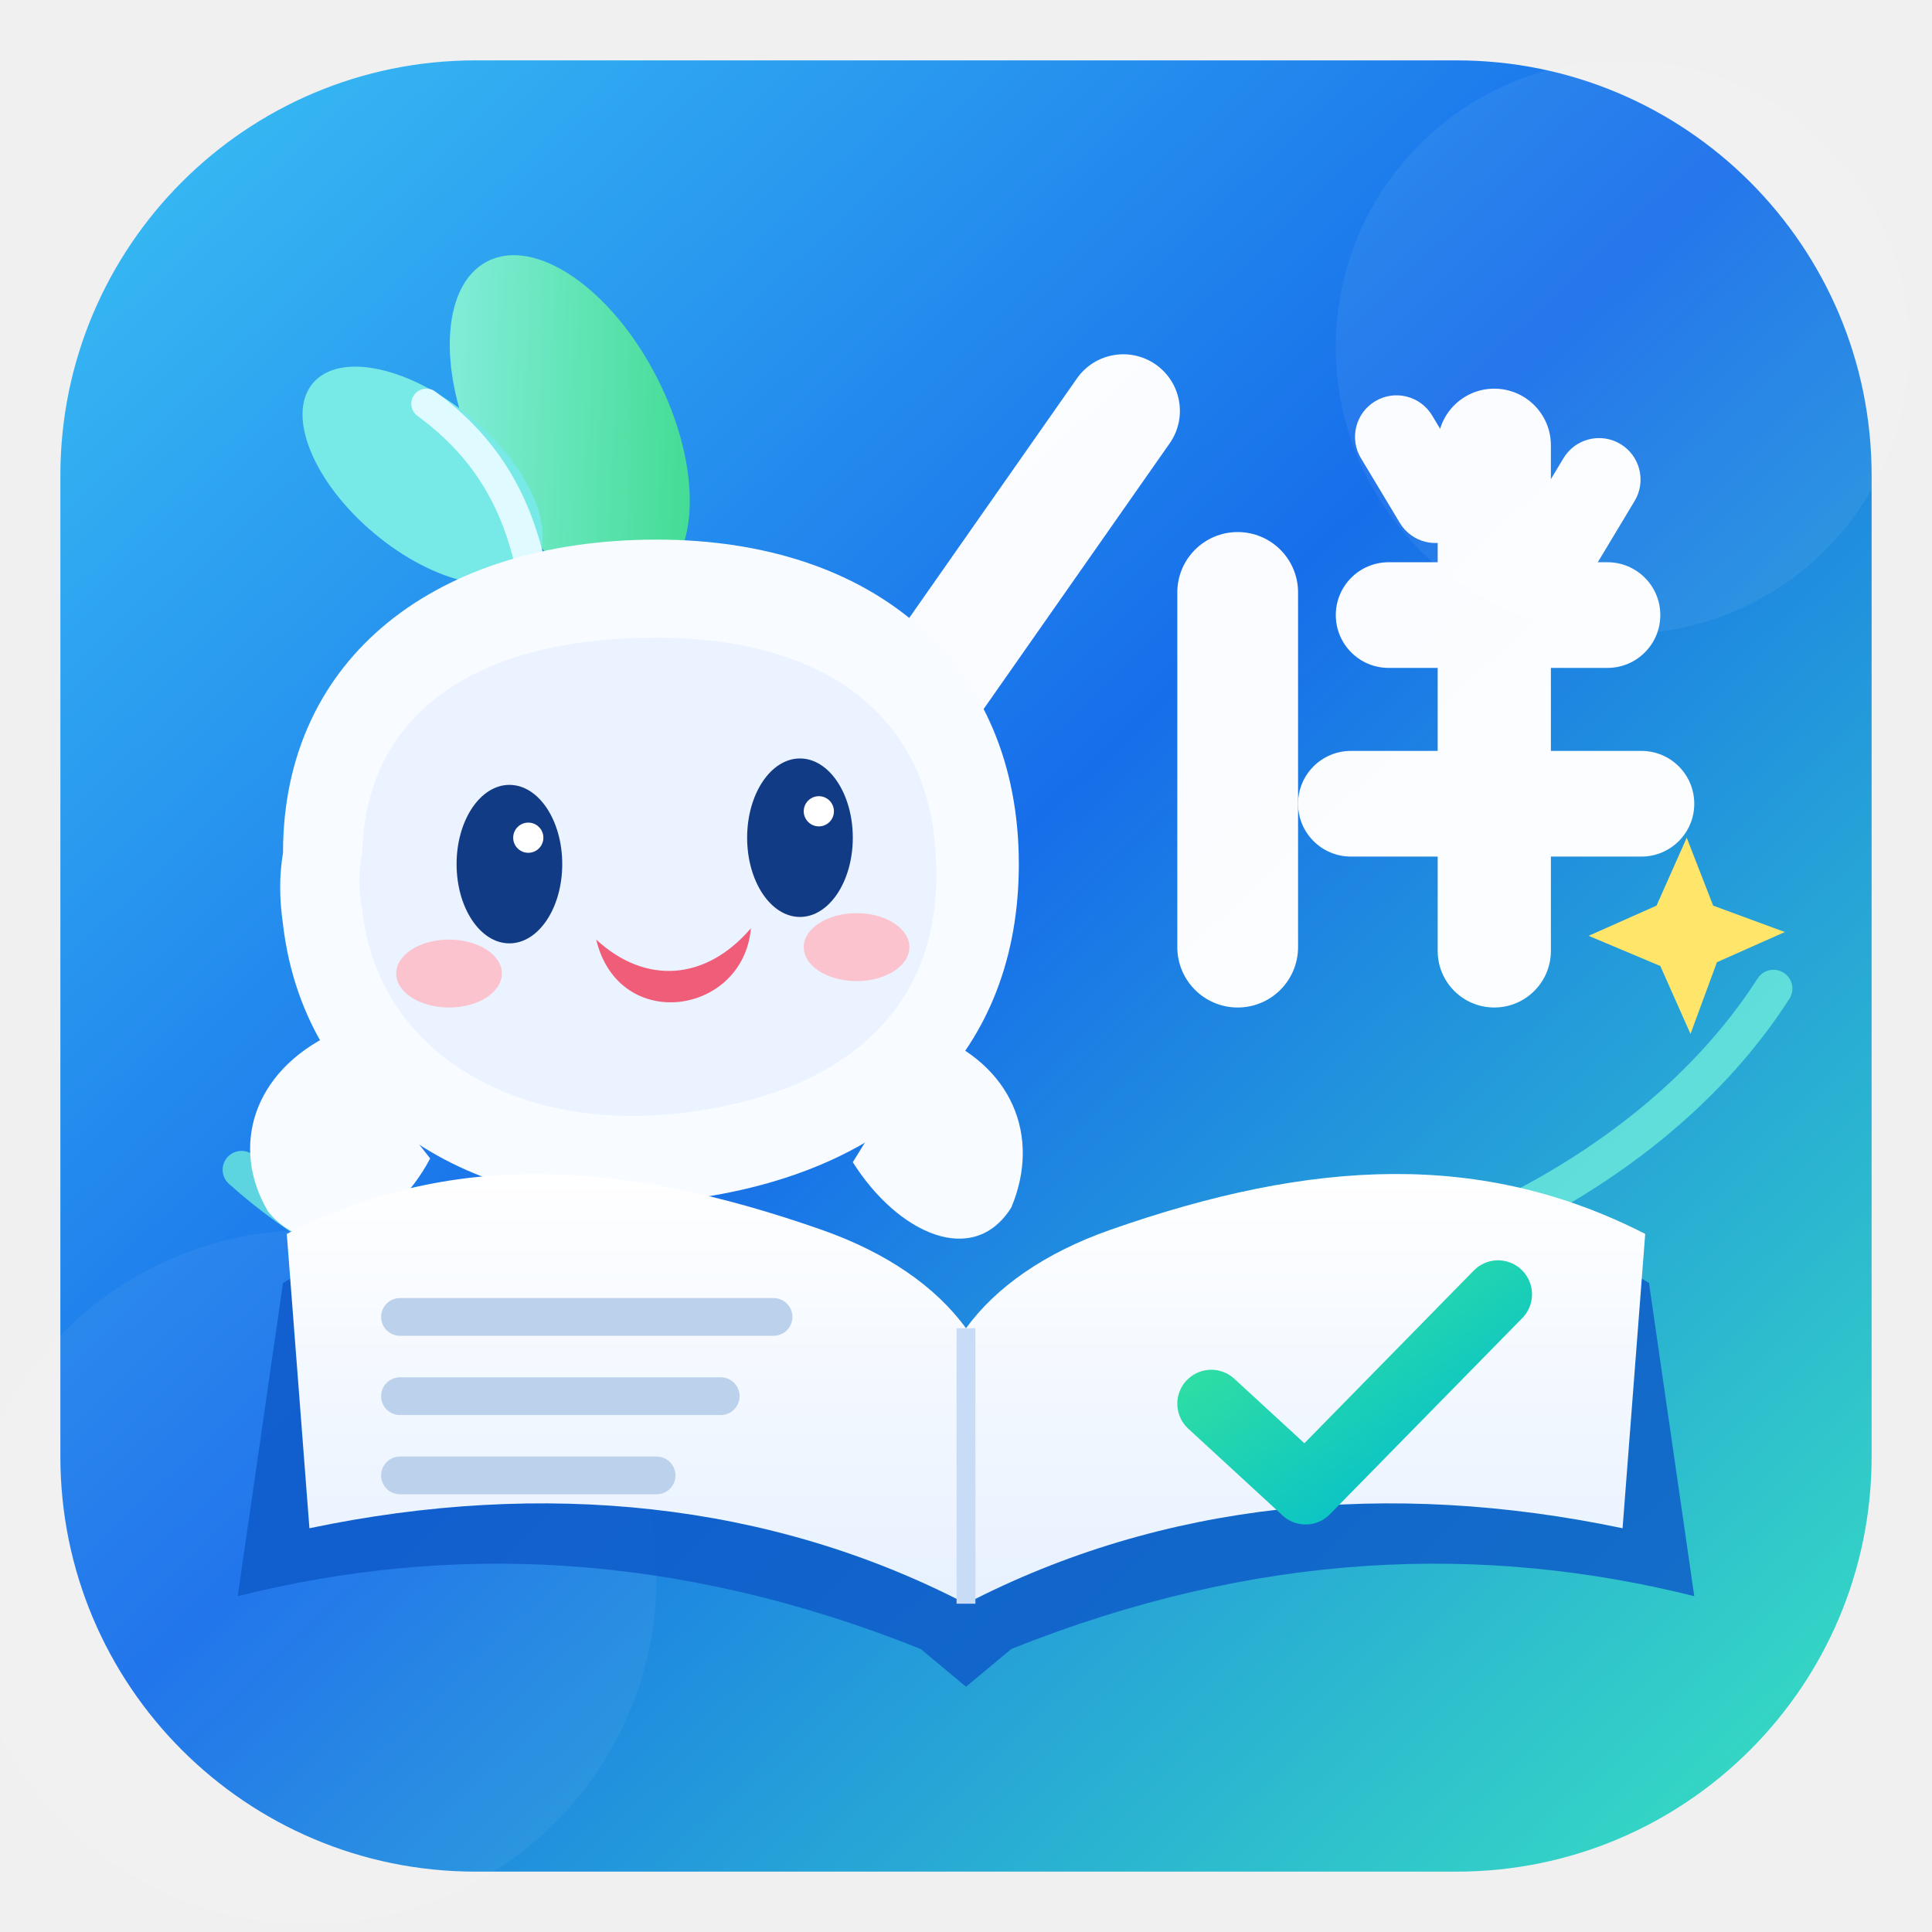
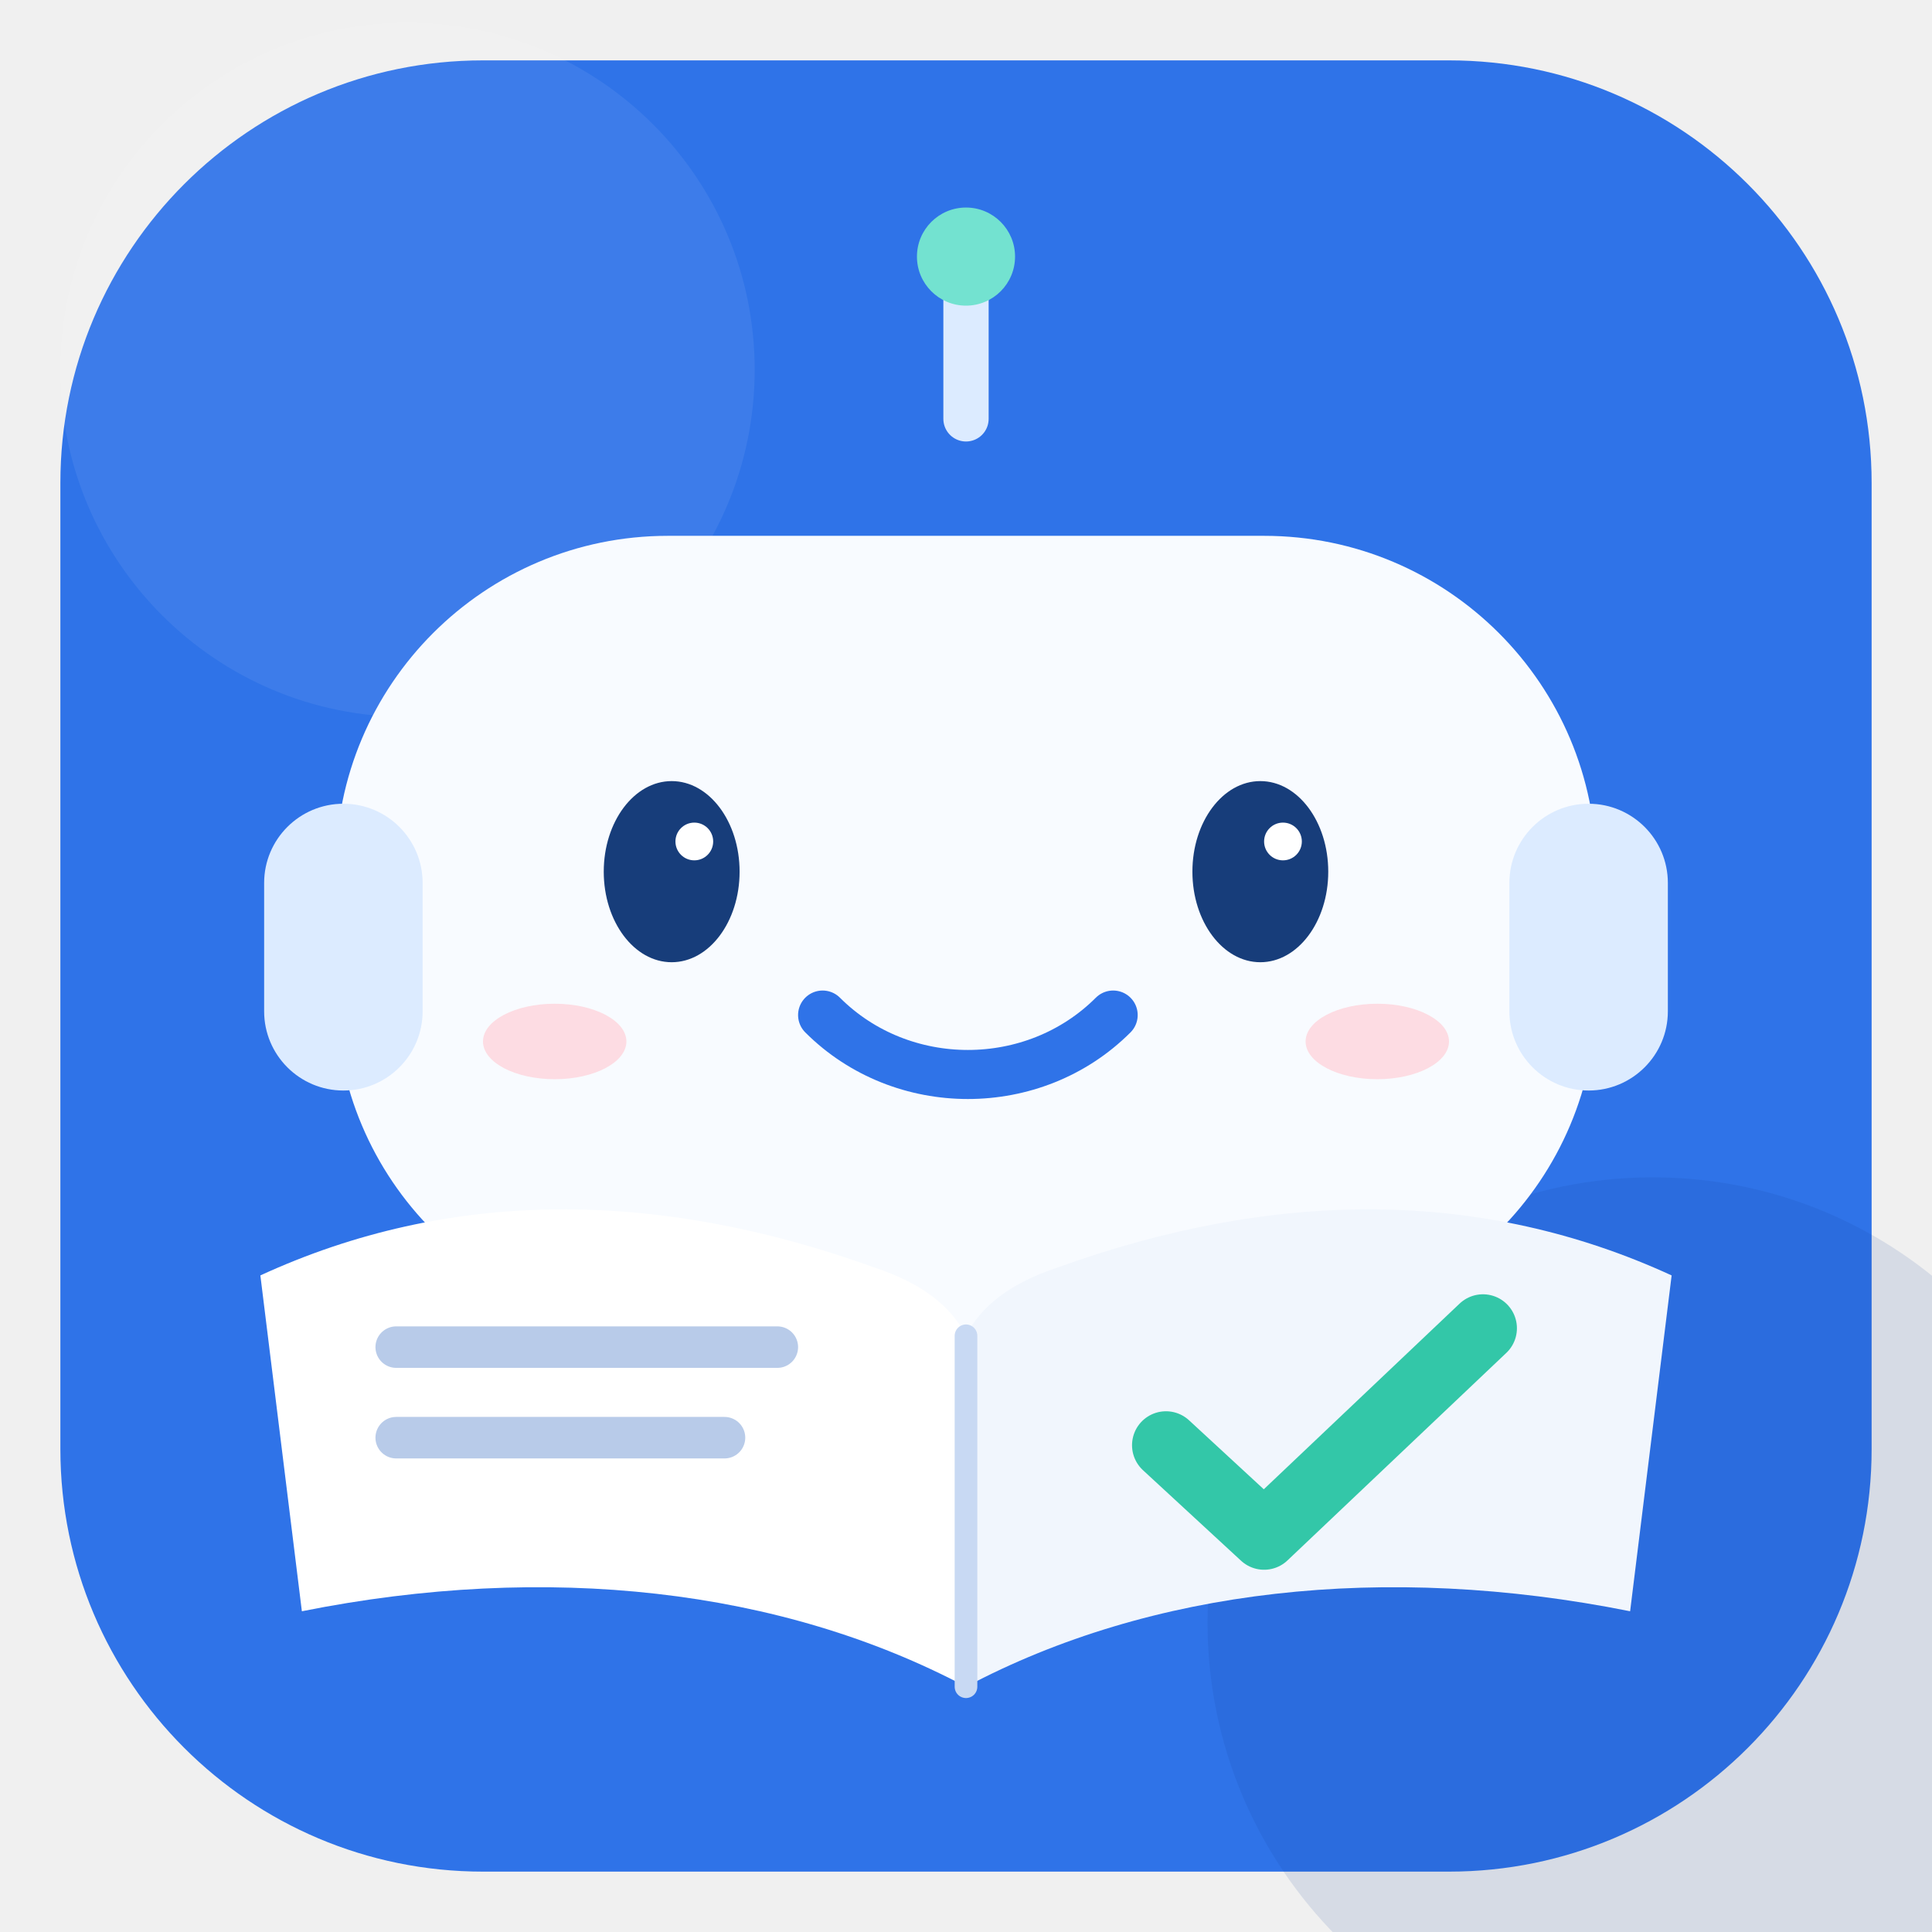
<svg xmlns="http://www.w3.org/2000/svg" width="512" height="512" viewBox="0 0 512 512">
-   <defs>
-     <linearGradient id="bg" x1="40" y1="36" x2="462" y2="478" gradientUnits="userSpaceOnUse">
-       <stop stop-color="#37B9F3" />
-       <stop offset="0.48" stop-color="#176EEA" />
-       <stop offset="1" stop-color="#35D8C4" />
-     </linearGradient>
-     <linearGradient id="leaf" x1="0" y1="0" x2="1" y2="1">
-       <stop stop-color="#8EF0E7" />
-       <stop offset="1" stop-color="#37D987" />
-     </linearGradient>
-     <linearGradient id="book" x1="0" y1="0" x2="0" y2="1">
-       <stop stop-color="#FFFFFF" />
-       <stop offset="1" stop-color="#E7F1FF" />
-     </linearGradient>
-     <linearGradient id="tick" x1="0" y1="0" x2="1" y2="1">
-       <stop stop-color="#38E59B" />
-       <stop offset="1" stop-color="#00BBD0" />
-     </linearGradient>
-   </defs>
-   <rect x="16" y="16" width="480" height="480" rx="110" fill="url(#bg)" />
-   <circle cx="430" cy="92" r="76" fill="#FFFFFF" opacity="0.06" />
-   <circle cx="82" cy="418" r="92" fill="#FFFFFF" opacity="0.05" />
-   <path d="M64 310C124 364 252 380 382 330C422 314 452 290 470 262" fill="none" stroke="#72F0DC" stroke-width="10" stroke-linecap="round" opacity="0.75" />
-   <path d="M447 222L454 240L473 247L455 255L448 274L440 256L421 248L439 240L447 222Z" fill="#FFE66B" />
-   <g fill="#FFFFFF" opacity="0.98">
-     <rect x="294" y="88" width="30" height="132" rx="15" transform="rotate(35 294 88)" />
-     <rect x="312" y="141" width="32" height="126" rx="16" />
-     <rect x="381" y="103" width="30" height="164" rx="15" />
-     <rect x="354" y="149" width="86" height="28" rx="14" />
-     <rect x="344" y="199" width="105" height="28" rx="14" />
-     <rect x="355" y="112" width="22" height="42" rx="11" transform="rotate(-31 355 112)" />
-     <rect x="420" y="112" width="22" height="42" rx="11" transform="rotate(31 420 112)" />
-   </g>
-   <ellipse cx="151" cy="112" rx="26" ry="48" transform="rotate(-27 151 112)" fill="url(#leaf)" />
-   <ellipse cx="112" cy="126" rx="20" ry="38" transform="rotate(-50 112 126)" fill="#77E9E7" />
-   <path d="M141 152C137 132 128 118 113 107" fill="none" stroke="#DFFBFF" stroke-width="8" stroke-linecap="round" />
-   <path d="M75 226C75 174 116 143 174 143C232 143 270 176 270 229C270 278 238 311 181 318C128 324 81 296 75 245C74 238 74 232 75 226Z" fill="#F8FBFF" />
-   <path d="M96 226C97 189 126 169 174 169C220 169 247 191 248 228C250 267 224 290 180 295C137 300 100 279 96 241C95 236 95 231 96 226Z" fill="#EAF3FF" />
-   <ellipse cx="135" cy="229" rx="14" ry="21" fill="#123B85" />
-   <ellipse cx="212" cy="222" rx="14" ry="21" fill="#123B85" />
-   <circle cx="140" cy="222" r="4" fill="#FFFFFF" />
-   <circle cx="217" cy="215" r="4" fill="#FFFFFF" />
-   <path d="M158 249C171 261 187 260 199 246C197 269 164 274 158 249Z" fill="#F05D79" />
-   <ellipse cx="119" cy="258" rx="14" ry="9" fill="#FFB6C2" opacity="0.8" />
-   <ellipse cx="227" cy="251" rx="14" ry="9" fill="#FFB6C2" opacity="0.8" />
-   <path d="M88 274C67 284 61 304 71 321C83 336 104 326 114 307" fill="#F8FBFF" />
-   <path d="M247 274C268 282 276 301 268 320C258 336 238 327 226 308" fill="#F8FBFF" />
-   <path d="M75 340C111 318 156 316 214 335C231 341 244 349 256 360C268 349 281 341 298 335C356 316 401 318 437 340L449 423C393 409 333 411 268 437L256 447L244 437C179 411 119 409 63 423L75 340Z" fill="#0E59C8" opacity="0.82" />
-   <path d="M76 327C119 305 164 307 218 326C235 332 248 341 256 352V425C204 398 144 392 82 405L76 327Z" fill="url(#book)" />
-   <path d="M436 327C393 305 348 307 294 326C277 332 264 341 256 352V425C308 398 368 392 430 405L436 327Z" fill="url(#book)" />
-   <path d="M256 352V425" stroke="#C8DCF7" stroke-width="5" />
-   <path d="M106 349H205M106 370H191M106 391H174" stroke="#BCD1EC" stroke-width="10" stroke-linecap="round" />
-   <path d="M321 372L346 395L397 343" fill="none" stroke="url(#tick)" stroke-width="18" stroke-linecap="round" stroke-linejoin="round" />
+   <rect x="16" y="16" width="480" height="480" rx="112" fill="#2F73E8" />
+   <circle cx="108" cy="98" r="92" fill="#FFFFFF" opacity="0.07" />
+   <circle cx="438" cy="430" r="118" fill="#153F93" opacity="0.12" />
+   <path d="M256 79V111" stroke="#DCEBFF" stroke-width="12" stroke-linecap="round" />
+   <circle cx="256" cy="68" r="13" fill="#73E2D0" />
+   <rect x="89" y="142" width="334" height="210" rx="88" fill="#F8FBFF" />
+   <rect x="70" y="213" width="42" height="76" rx="21" fill="#DCEBFF" />
+   <rect x="400" y="213" width="42" height="76" rx="21" fill="#DCEBFF" />
+   <ellipse cx="178" cy="231" rx="18" ry="24" fill="#173D7A" />
+   <ellipse cx="334" cy="231" rx="18" ry="24" fill="#173D7A" />
+   <circle cx="184" cy="223" r="5" fill="#FFFFFF" />
+   <circle cx="340" cy="223" r="5" fill="#FFFFFF" />
+   <ellipse cx="147" cy="276" rx="19" ry="10" fill="#FFD1D9" opacity="0.75" />
+   <ellipse cx="365" cy="276" rx="19" ry="10" fill="#FFD1D9" opacity="0.75" />
+   <path d="M218 269C239 290 274 290 295 269" fill="none" stroke="#2F73E8" stroke-width="13" stroke-linecap="round" />
+   <path d="M69 338C119 315 174 315 232 336C244 340 252 346 256 354V447C207 421 145 414 80 427L69 338Z" fill="#FFFFFF" />
+   <path d="M443 338C393 315 338 315 280 336C268 340 260 346 256 354V447C305 421 367 414 432 427L443 338Z" fill="#F1F6FD" />
+   <path d="M256 354V447" stroke="#C8D9F3" stroke-width="6" stroke-linecap="round" />
+   <path d="M105 357H206M105 381H192" stroke="#B8CBE9" stroke-width="11" stroke-linecap="round" />
+   <path d="M309 383L335 407L393 352" fill="none" stroke="#33C7A8" stroke-width="18" stroke-linecap="round" stroke-linejoin="round" />
</svg>
